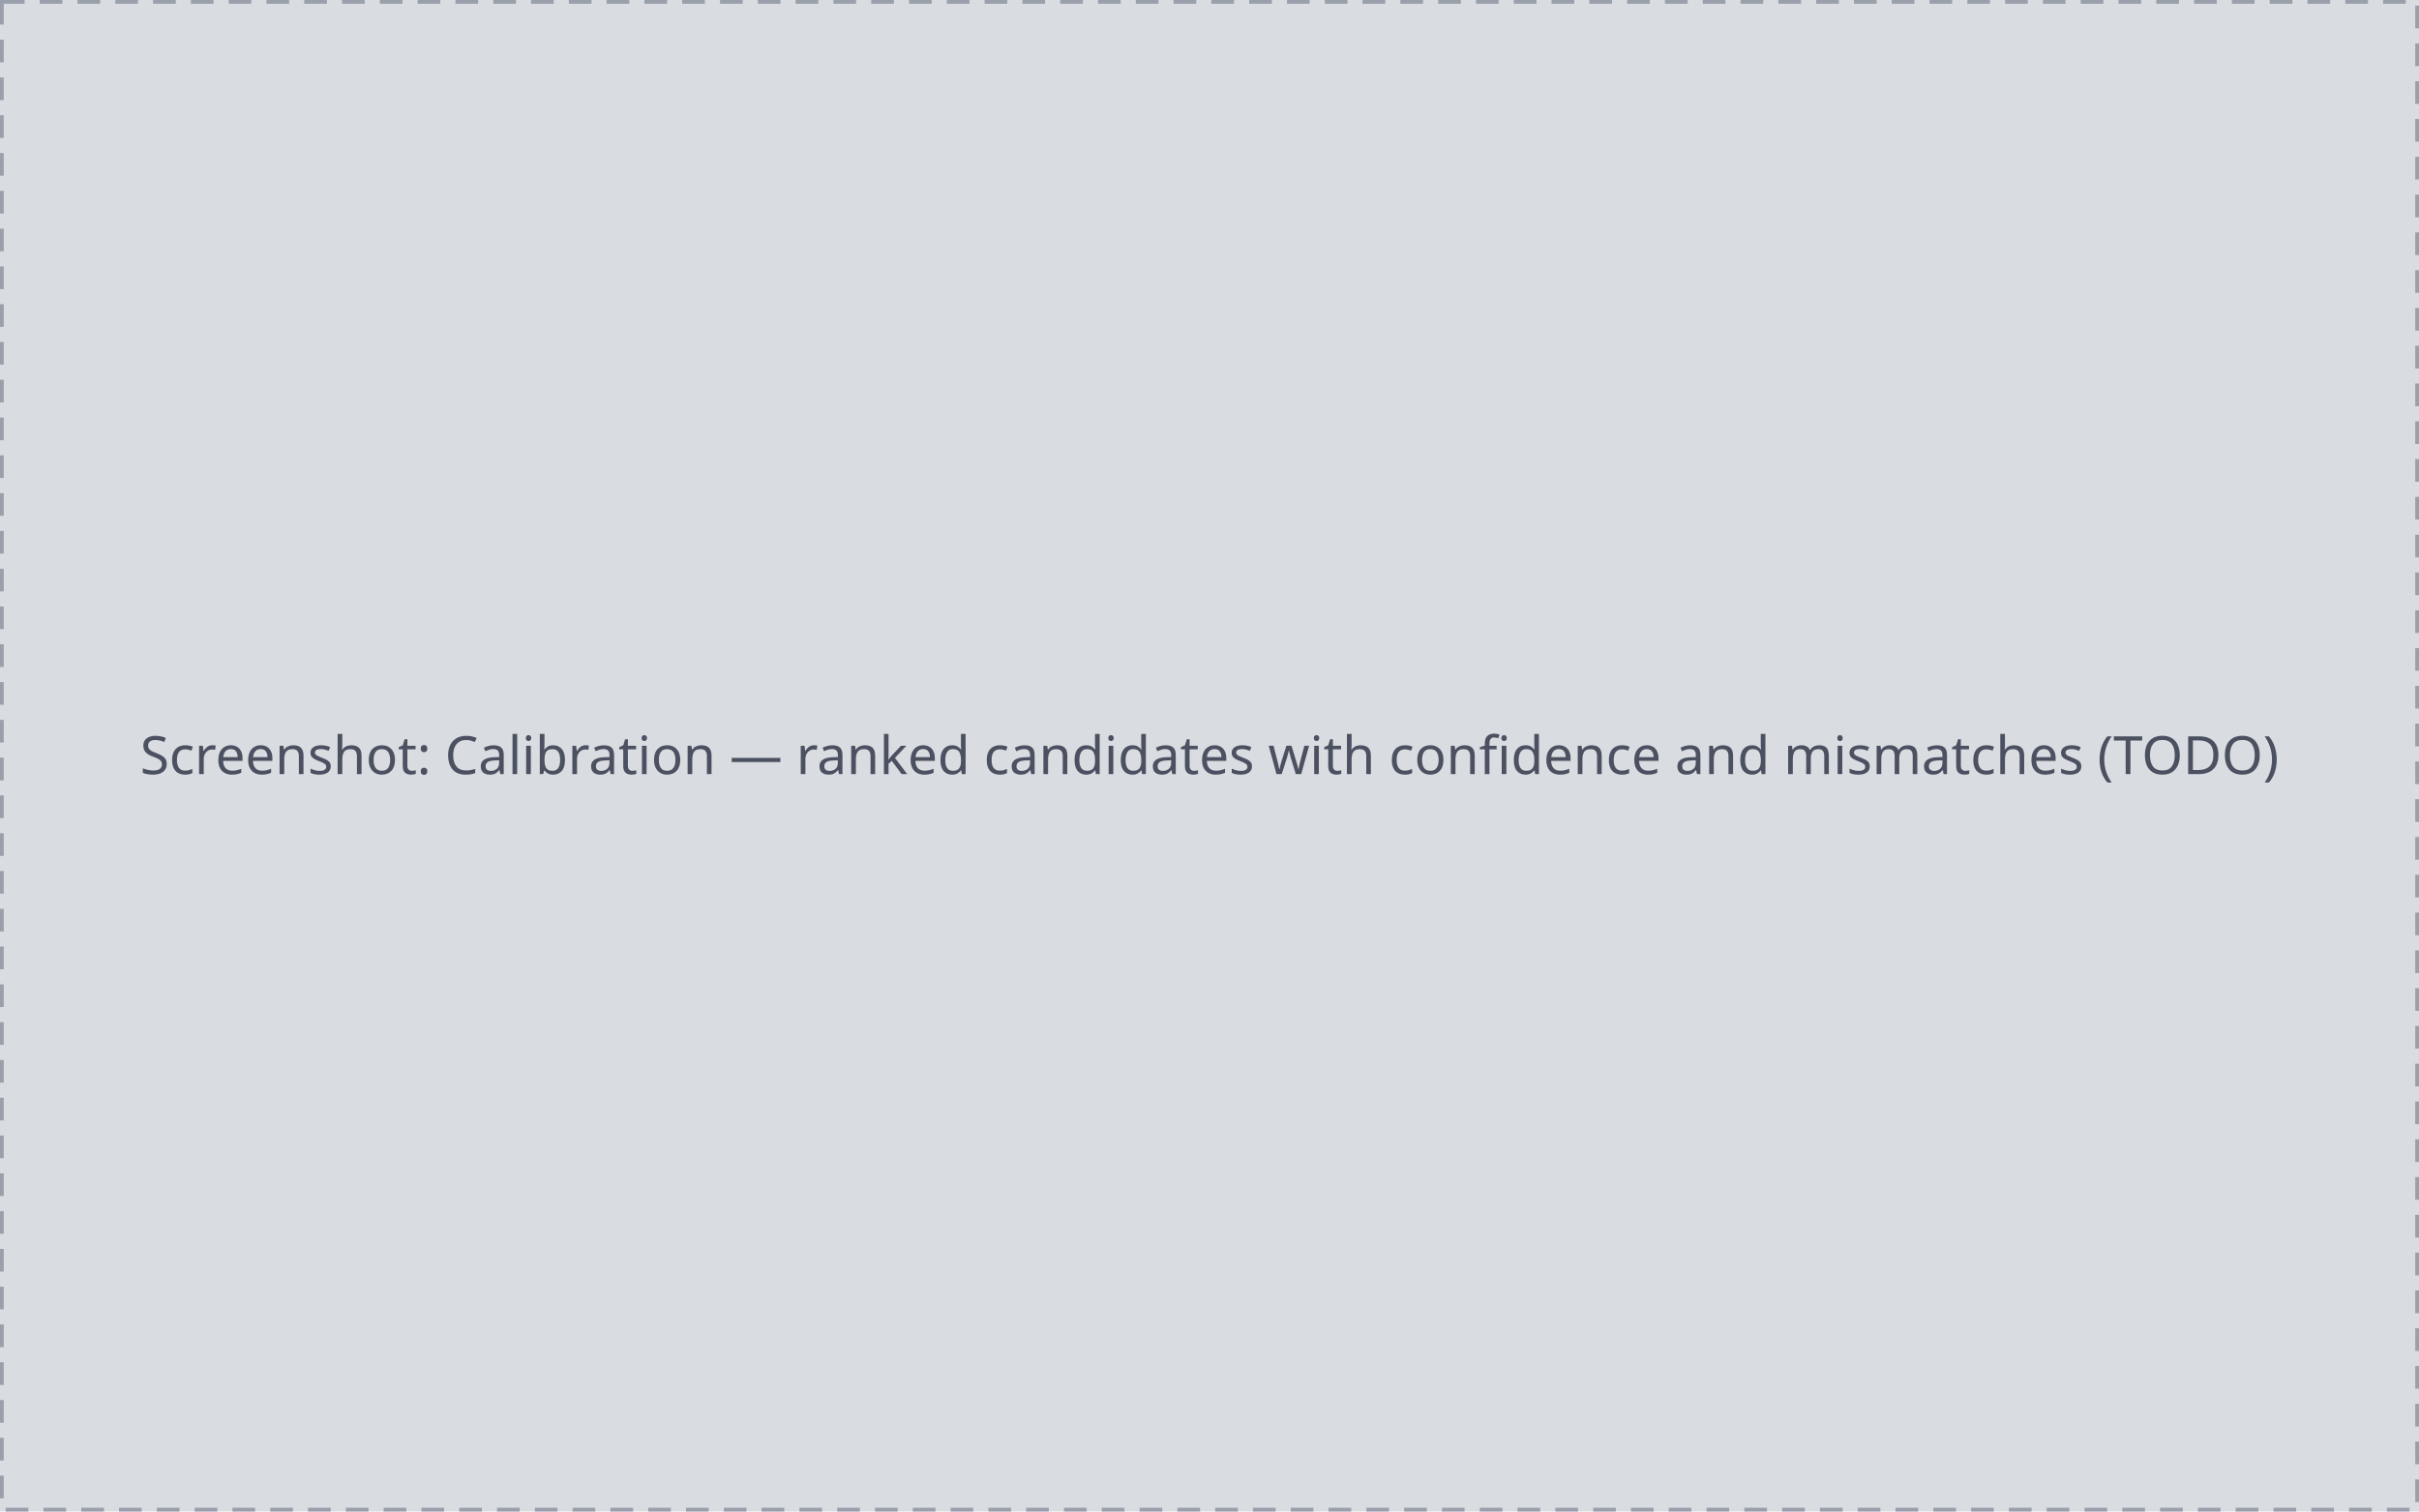
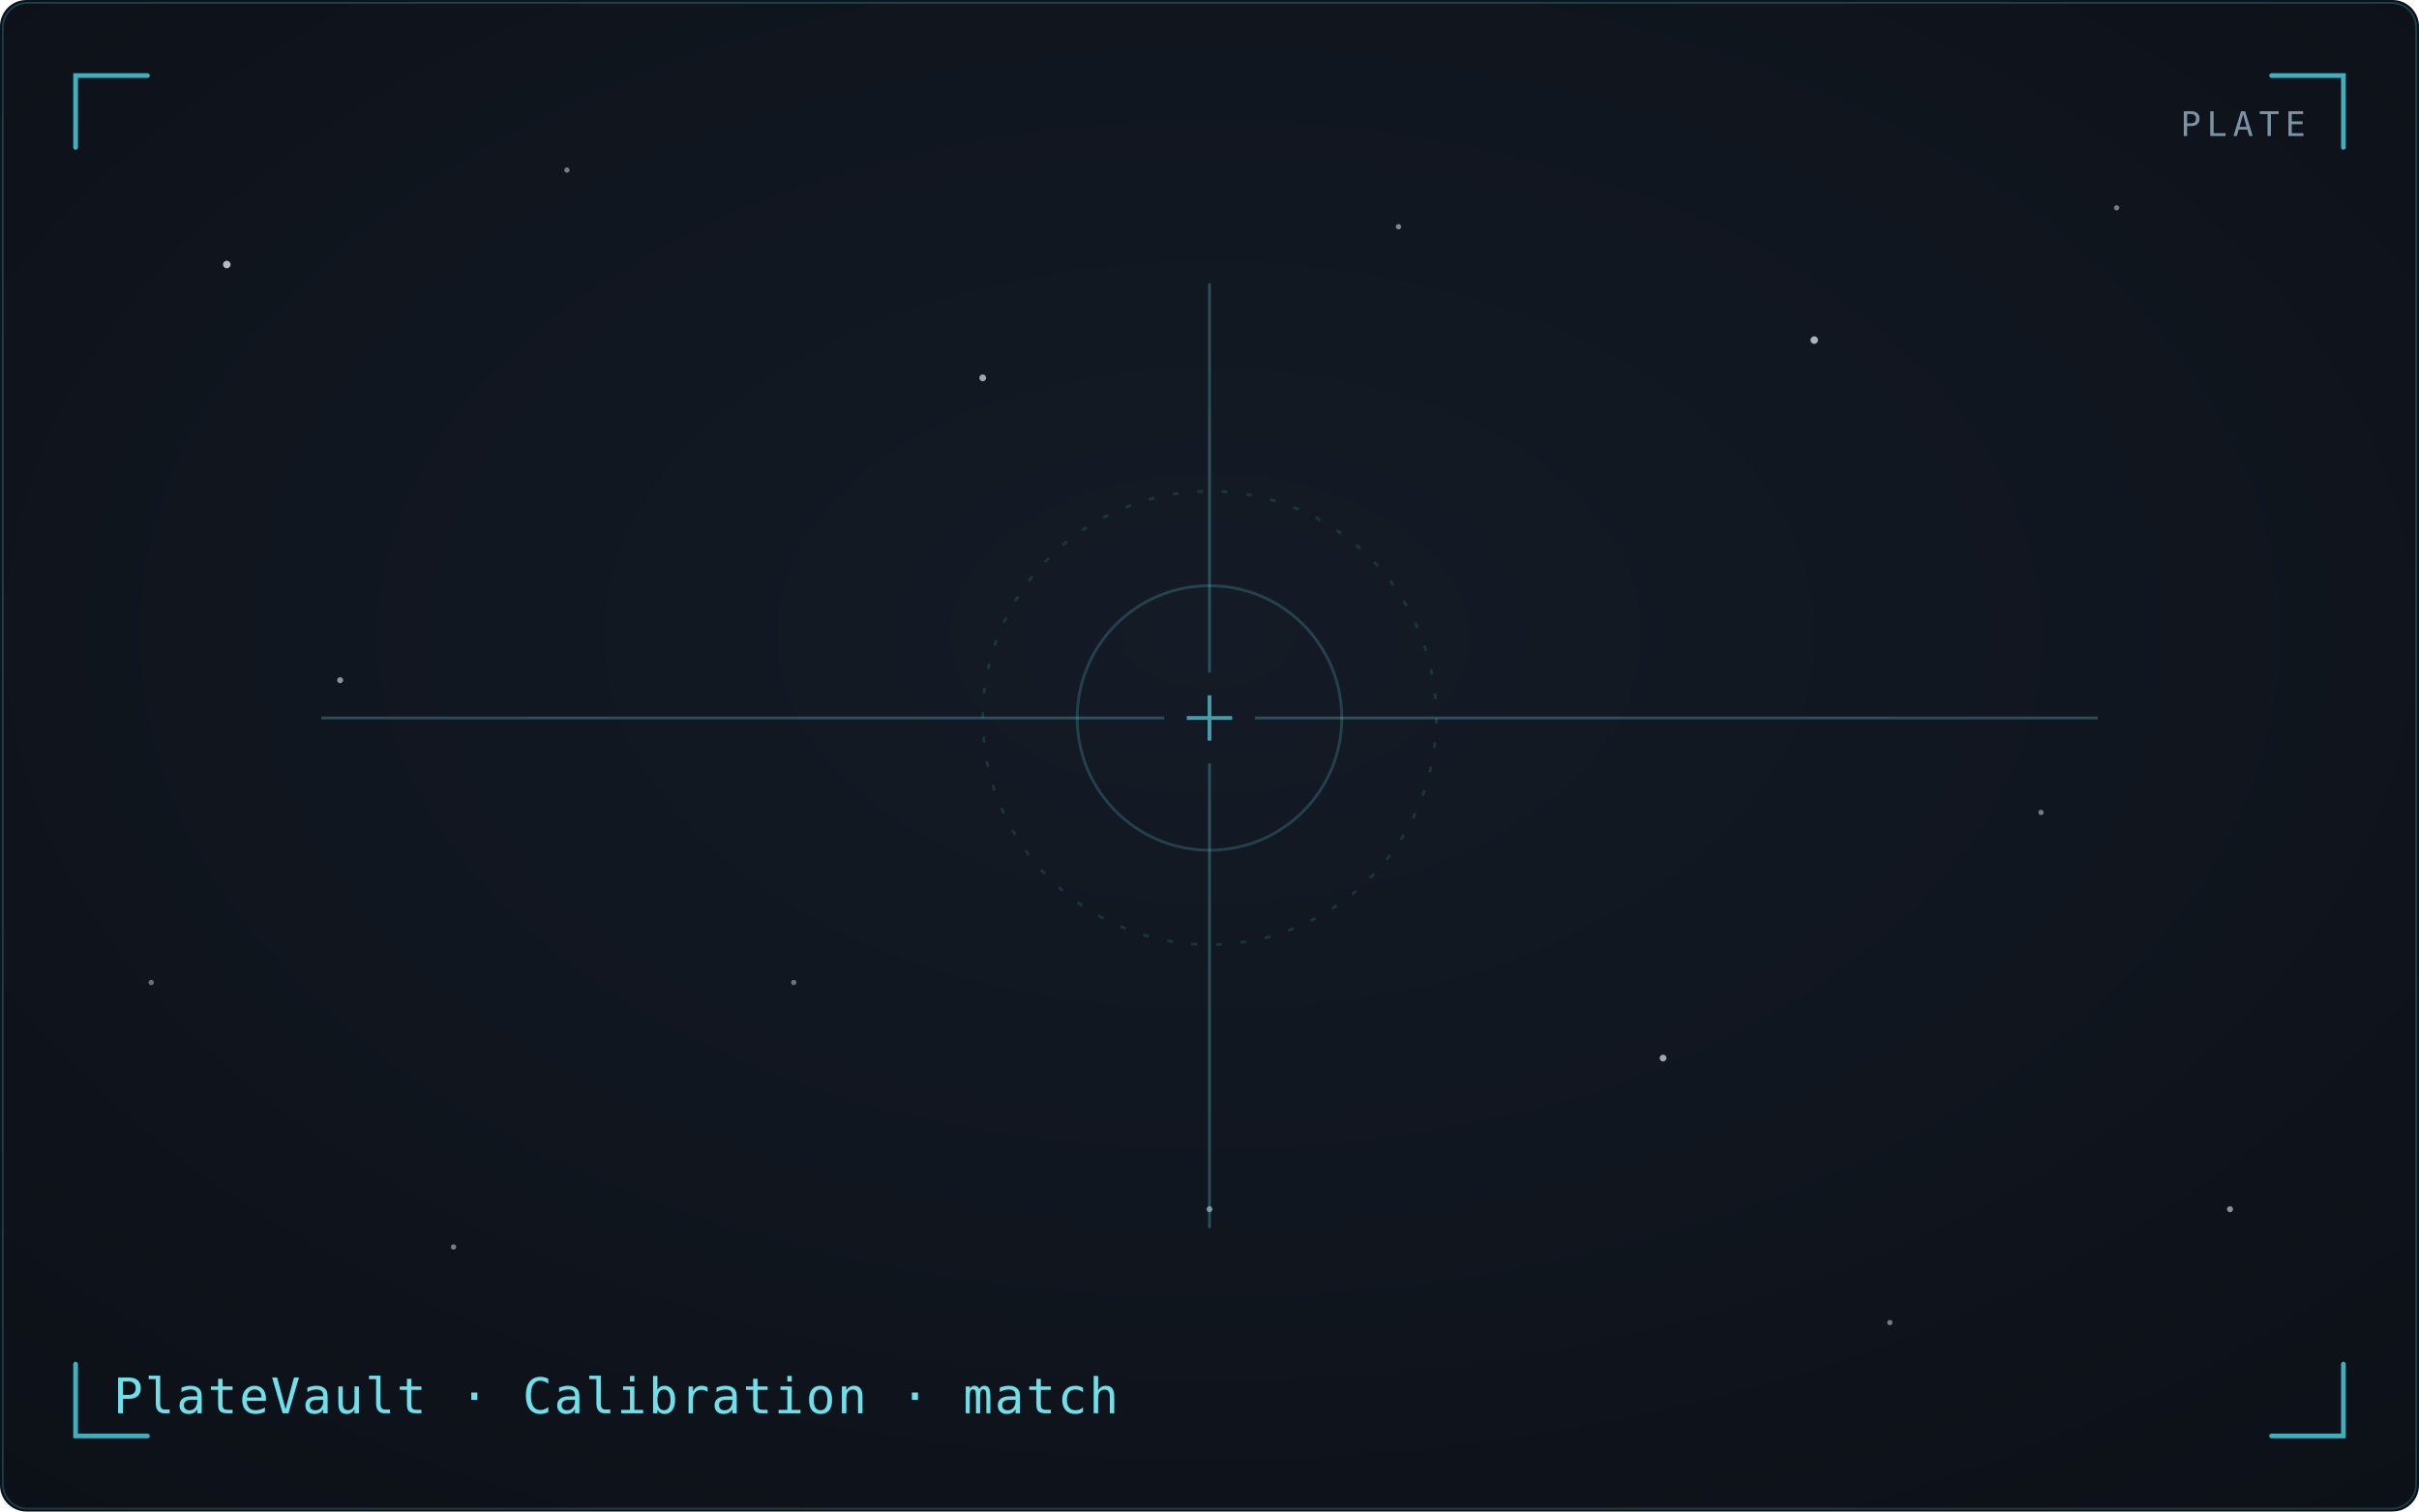
- <svg xmlns="http://www.w3.org/2000/svg" width="1280" height="800" viewBox="0 0 1280 800" role="img" aria-label="Screenshot: Calibration — ranked candidates with confidence and mismatches (TODO)">
-   <rect width="1280" height="800" fill="#d9dce1" />
-   <rect x="1" y="1" width="1278" height="798" fill="none" stroke="#9aa0ab" stroke-width="2" stroke-dasharray="12 8" />
-   <text x="50%" y="50%" font-family="system-ui, sans-serif" font-size="28" fill="#4b5160" text-anchor="middle" dominant-baseline="middle">Screenshot: Calibration — ranked candidates with confidence and mismatches (TODO)</text>
+ <svg xmlns="http://www.w3.org/2000/svg" width="1280" height="800" viewBox="0 0 1280 800" role="img" aria-label="Screenshot placeholder: Calibration ranked candidates with confidence and mismatches.">
+   <defs>
+     <radialGradient id="plate" cx="50%" cy="42%" r="78%">
+       <stop offset="0%" stop-color="#141b26" />
+       <stop offset="100%" stop-color="#0c1017" />
+     </radialGradient>
+   </defs>
+   <rect width="1280" height="800" rx="14" fill="url(#plate)" />
+   <rect x="1.5" y="1.5" width="1277" height="797" rx="13" fill="none" stroke="#4fd6e6" stroke-opacity="0.22" />
+   <g stroke="#4fd6e6" stroke-opacity="0.8" stroke-width="2.5" fill="none" stroke-linecap="round">
+     <path d="M40 78V40H78" />
+     <path d="M1202 40h38v38" />
+     <path d="M40 722v38h38" />
+     <path d="M1202 760h38v-38" />
+   </g>
+   <circle cx="120" cy="140" r="2" fill="#dbe6ee" fill-opacity="0.8" />
+   <circle cx="300" cy="90" r="1.4" fill="#dbe6ee" fill-opacity="0.5" />
+   <circle cx="520" cy="200" r="1.8" fill="#dbe6ee" fill-opacity="0.7" />
+   <circle cx="740" cy="120" r="1.4" fill="#dbe6ee" fill-opacity="0.55" />
+   <circle cx="960" cy="180" r="2" fill="#dbe6ee" fill-opacity="0.75" />
+   <circle cx="1120" cy="110" r="1.4" fill="#dbe6ee" fill-opacity="0.5" />
+   <circle cx="180" cy="360" r="1.6" fill="#dbe6ee" fill-opacity="0.6" />
+   <circle cx="420" cy="520" r="1.4" fill="#dbe6ee" fill-opacity="0.45" />
+   <circle cx="880" cy="560" r="1.8" fill="#dbe6ee" fill-opacity="0.7" />
+   <circle cx="1080" cy="430" r="1.4" fill="#dbe6ee" fill-opacity="0.5" />
+   <circle cx="640" cy="640" r="1.6" fill="#dbe6ee" fill-opacity="0.55" />
+   <circle cx="240" cy="660" r="1.4" fill="#dbe6ee" fill-opacity="0.5" />
+   <circle cx="1180" cy="640" r="1.6" fill="#dbe6ee" fill-opacity="0.6" />
+   <circle cx="80" cy="520" r="1.4" fill="#dbe6ee" fill-opacity="0.45" />
+   <circle cx="1000" cy="700" r="1.4" fill="#dbe6ee" fill-opacity="0.5" />
+   <g stroke="#5fe3ee" fill="none">
+     <circle cx="640" cy="380" r="70" stroke-opacity="0.20" stroke-width="1.5" />
+     <circle cx="640" cy="380" r="120" stroke-opacity="0.13" stroke-width="1.5" stroke-dasharray="3 10" />
+     <path d="M640 150V356M640 404V650" stroke-opacity="0.28" stroke-width="1.5" />
+     <path d="M170 380h446M664 380h446" stroke-opacity="0.28" stroke-width="1.5" />
+     <path d="M628 380h24M640 368v24" stroke-opacity="0.65" stroke-width="2" />
+   </g>
+   <text x="60" y="748" font-family="ui-monospace, SFMono-Regular, Menlo, monospace" font-size="26" letter-spacing="1" fill="#6fe0ea">PlateVault · Calibration · match</text>
+   <text x="1220" y="72" text-anchor="end" font-family="ui-monospace, SFMono-Regular, Menlo, monospace" font-size="18" letter-spacing="3" fill="#7c93a3">PLATE</text>
</svg>
